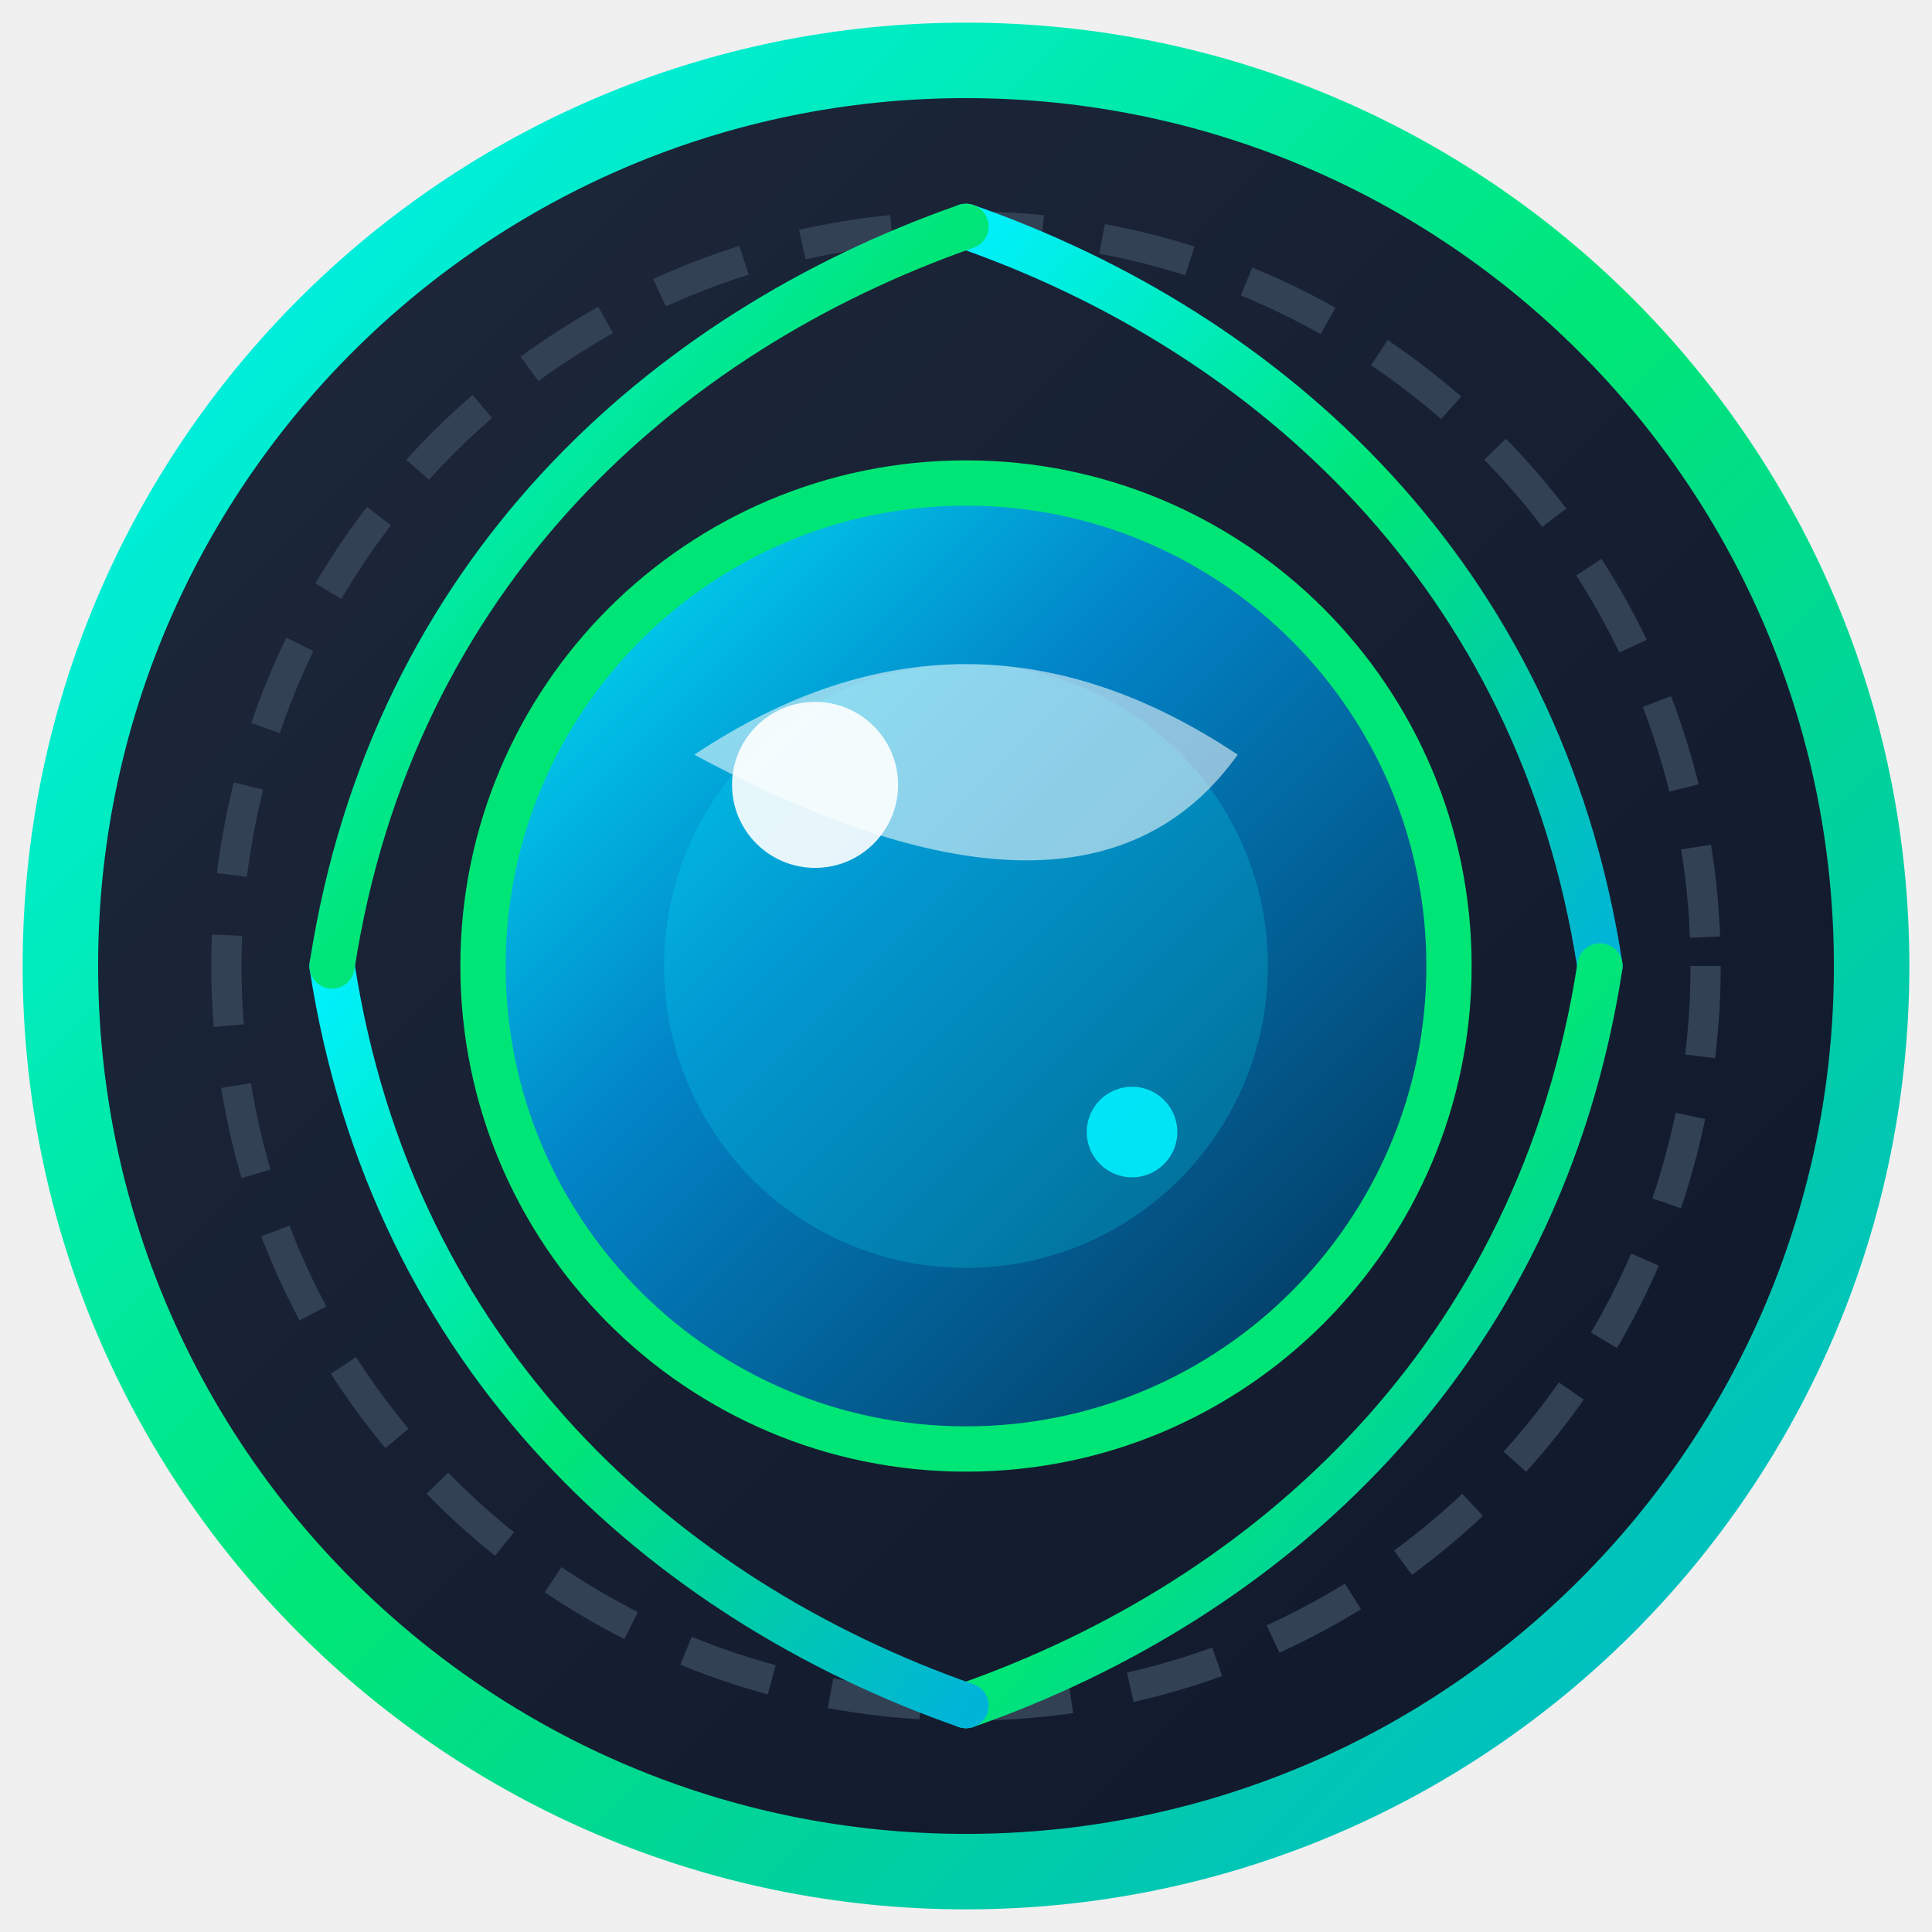
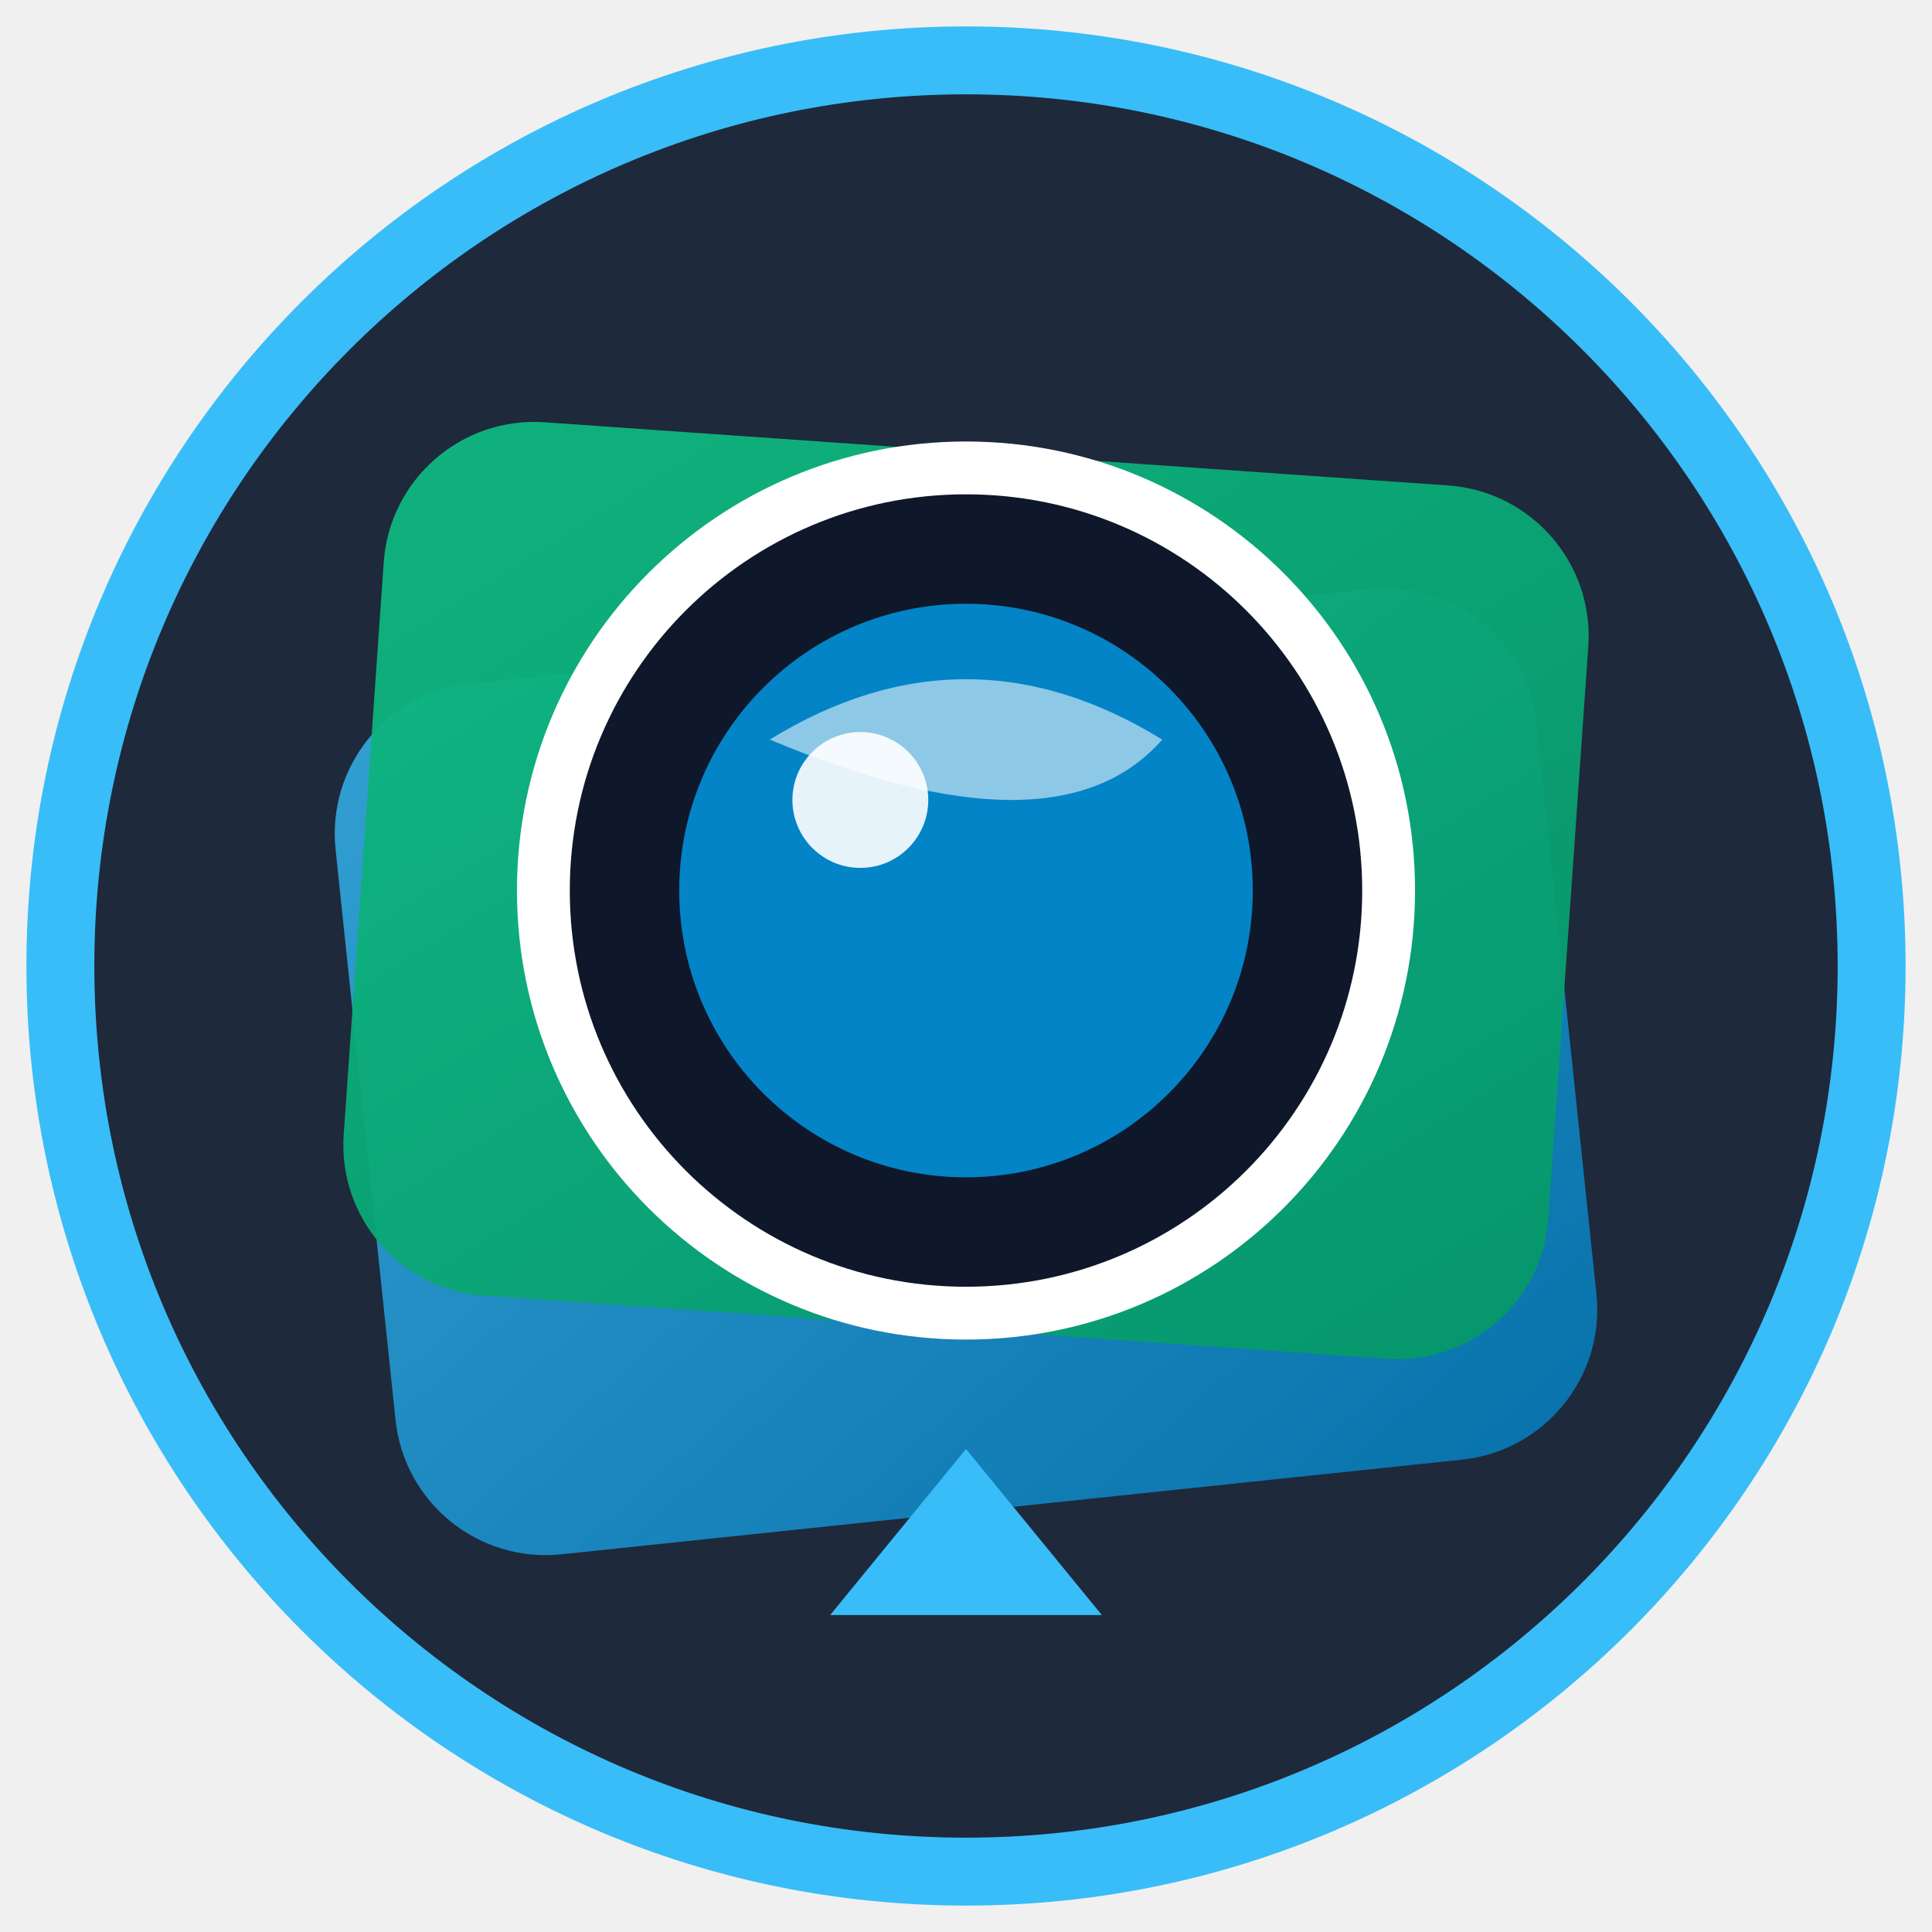
<svg xmlns="http://www.w3.org/2000/svg" viewBox="0 0 128 128" width="128" height="128">
  <defs>
-     <linearGradient id="o1_rim" x1="0%" y1="0%" x2="100%" y2="100%">
-       <stop offset="0%" stop-color="#00f0ff" />
-       <stop offset="50%" stop-color="#00e676" />
-       <stop offset="100%" stop-color="#00b4d8" />
+     <linearGradient id="o5_c1" x1="0%" y1="0%" x2="100%" y2="100%">
+       <stop offset="0%" stop-color="#38bdf8" />
+       <stop offset="100%" stop-color="#0284c7" />
    </linearGradient>
-     <linearGradient id="o1_bg" x1="0%" y1="0%" x2="100%" y2="100%">
-       <stop offset="0%" stop-color="#1e293b" />
-       <stop offset="100%" stop-color="#0f172a" />
-     </linearGradient>
-     <linearGradient id="o1_lens" x1="0%" y1="0%" x2="100%" y2="100%">
-       <stop offset="0%" stop-color="#00f0ff" />
-       <stop offset="40%" stop-color="#0284c7" />
-       <stop offset="100%" stop-color="#032b4d" />
+     <linearGradient id="o5_c2" x1="0%" y1="0%" x2="100%" y2="100%">
+       <stop offset="0%" stop-color="#10b981" />
+       <stop offset="100%" stop-color="#059669" />
    </linearGradient>
  </defs>
-   <circle cx="64" cy="64" r="60" fill="url(#o1_bg)" stroke="url(#o1_rim)" stroke-width="5" />
-   <circle cx="64" cy="64" r="49" fill="none" stroke="#334155" stroke-width="2" stroke-dasharray="6 4" />
-   <g fill="none" stroke="url(#o1_rim)" stroke-width="3" stroke-linecap="round">
-     <path d="M 64 15 C 84 22, 102 38, 106 64" />
-     <path d="M 106 64 C 102 90, 84 106, 64 113" />
-     <path d="M 64 113 C 44 106, 26 90, 22 64" />
-     <path d="M 22 64 C 26 38, 44 22, 64 15" />
-   </g>
-   <circle cx="64" cy="64" r="32" fill="url(#o1_lens)" stroke="#00e676" stroke-width="3" />
-   <circle cx="64" cy="64" r="20" fill="#00f0ff" opacity="0.2" />
-   <path d="M 46 50 Q 64 38 82 50 Q 72 64 46 50 Z" fill="#ffffff" opacity="0.55" />
-   <circle cx="54" cy="52" r="5.5" fill="#ffffff" opacity="0.9" />
-   <circle cx="75" cy="75" r="3" fill="#00f0ff" opacity="0.9" />
+   <circle cx="64" cy="64" r="60" fill="#1e293b" stroke="#38bdf8" stroke-width="4.5" />
+   <rect x="24" y="42" width="80" height="58" rx="10" fill="url(#o5_c1)" transform="rotate(-6 64 71)" opacity="0.8" />
+   <rect x="24" y="30" width="80" height="58" rx="10" fill="url(#o5_c2)" transform="rotate(4 64 59)" opacity="0.95" />
+   <circle cx="64" cy="59" r="28" fill="#0f172a" stroke="#ffffff" stroke-width="3.5" />
+   <circle cx="64" cy="59" r="19" fill="#0284c7" />
+   <path d="M 51 49 Q 64 41 77 49 Q 70 57 51 49 Z" fill="#ffffff" opacity="0.55" />
+   <circle cx="57" cy="53" r="4.5" fill="#ffffff" opacity="0.9" />
+   <polygon points="64,96 73,107 55,107" fill="#38bdf8" />
</svg>
